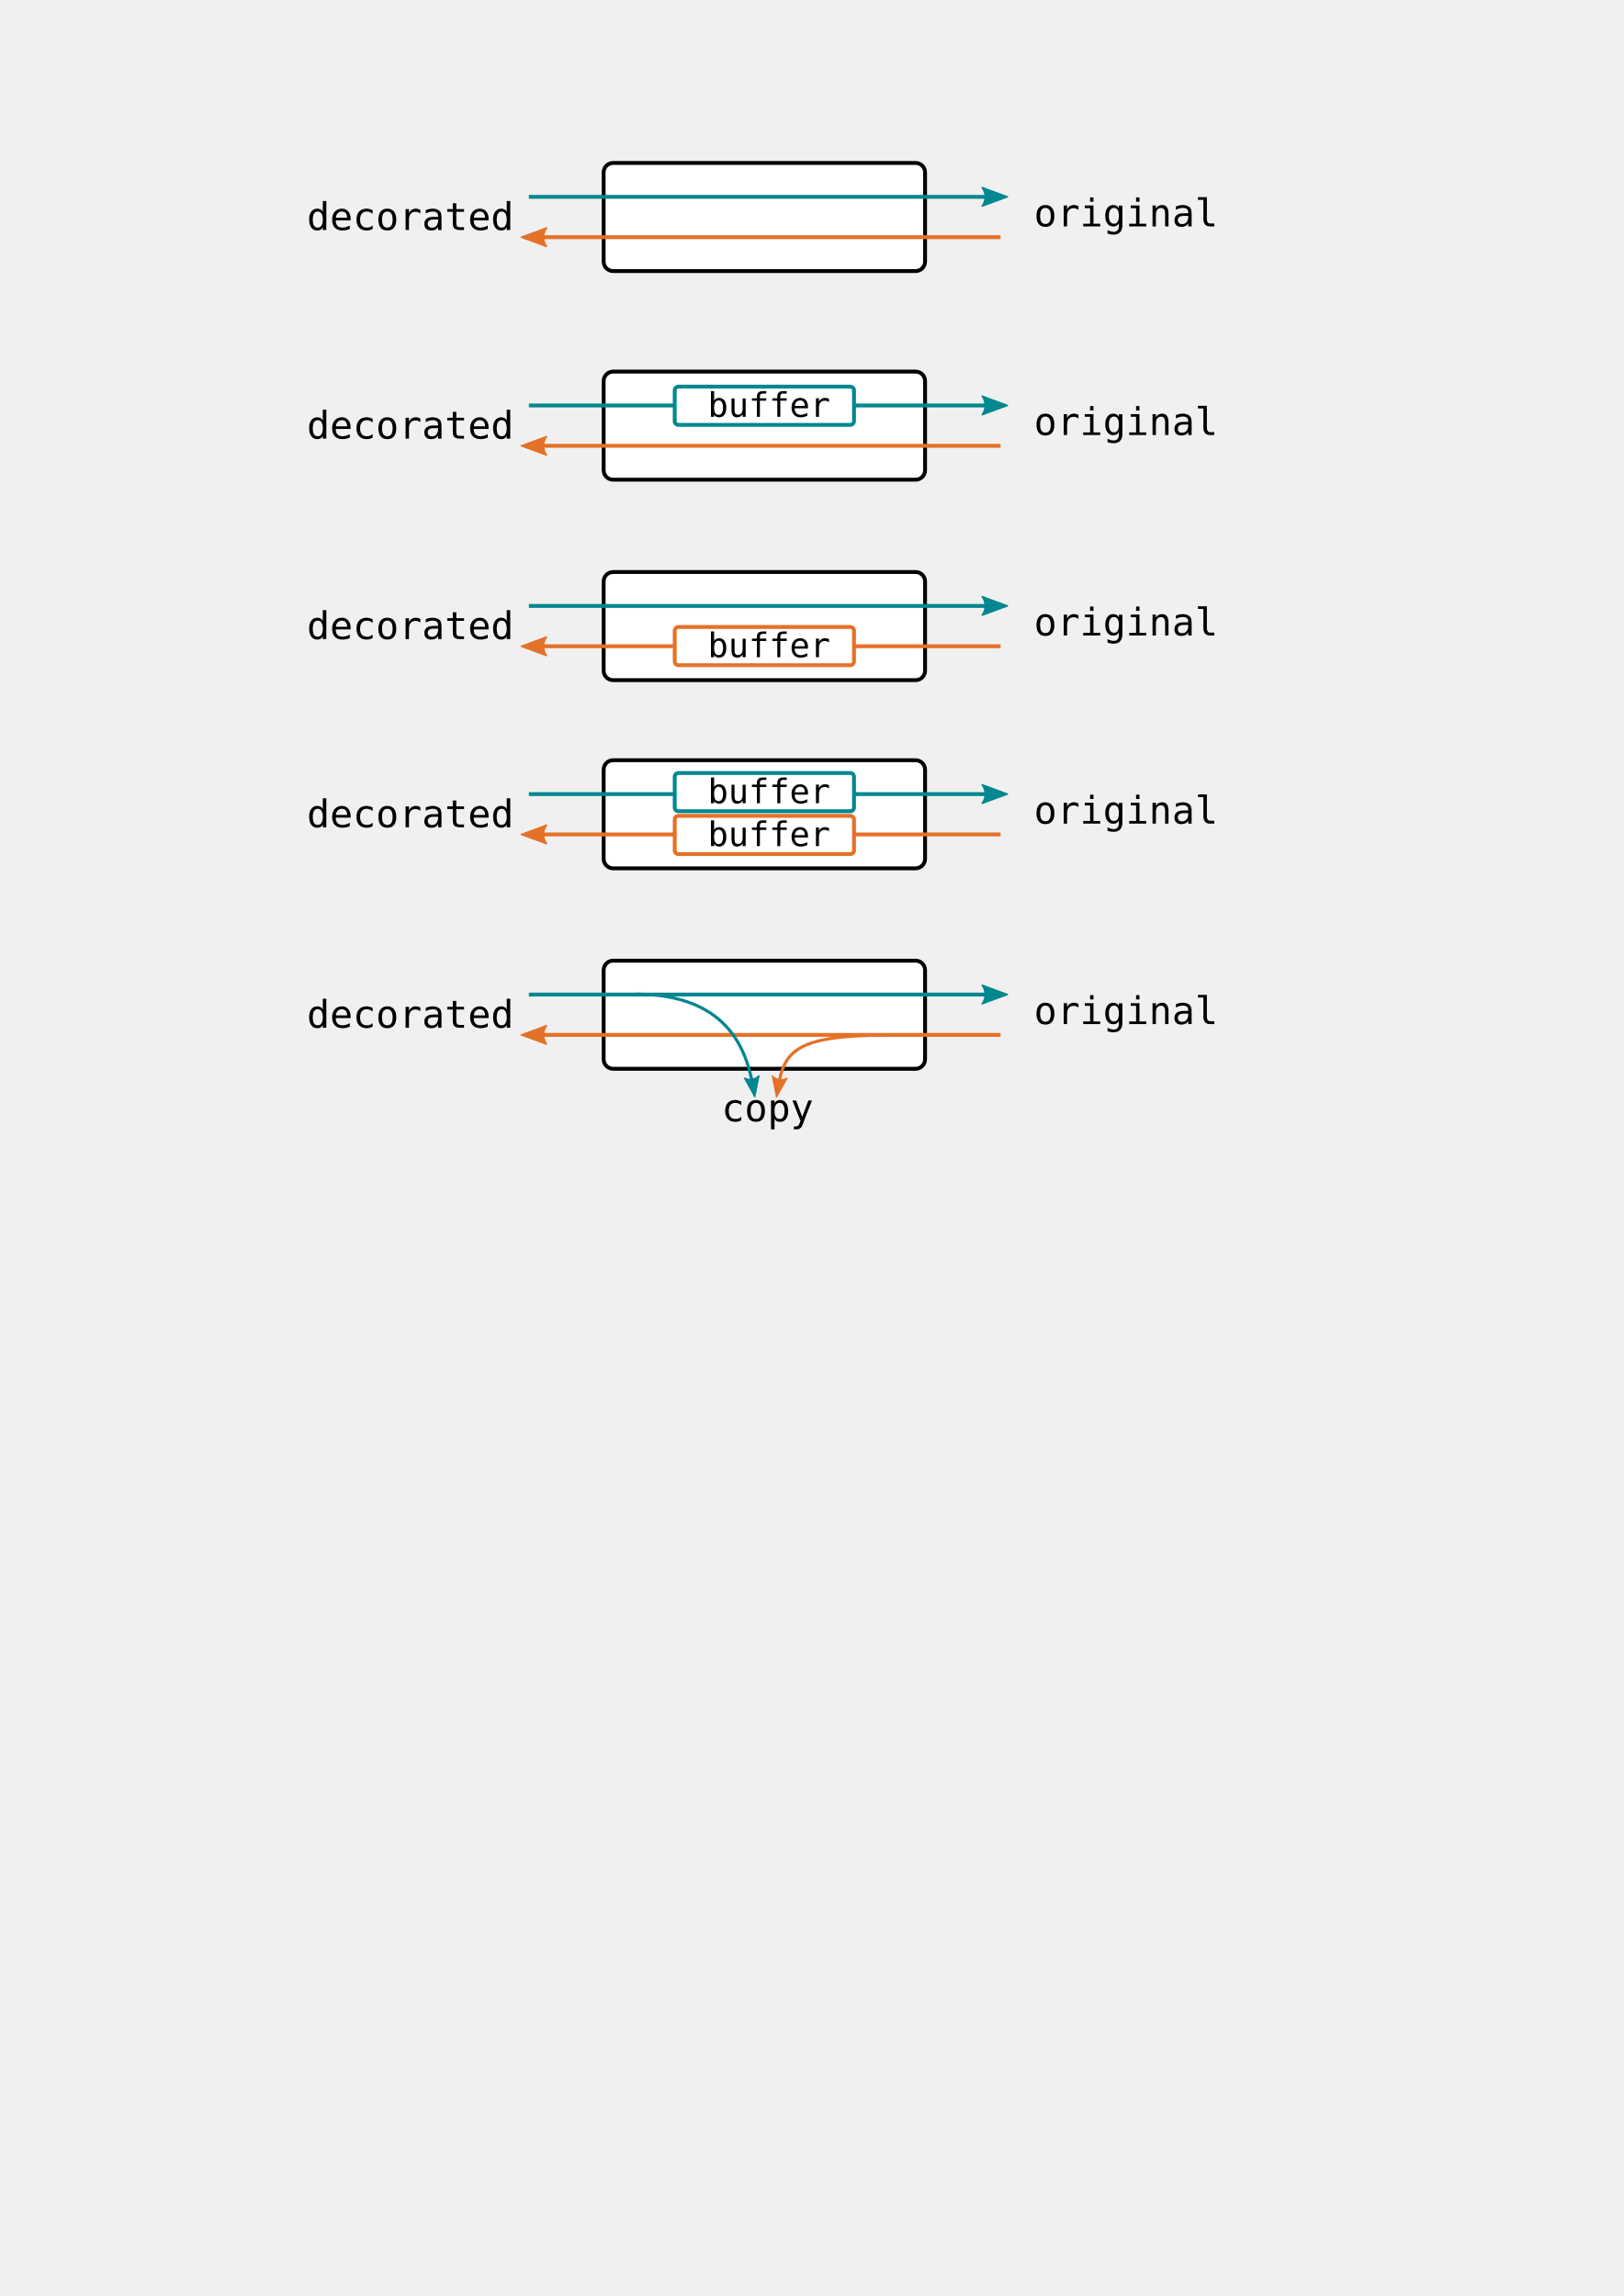
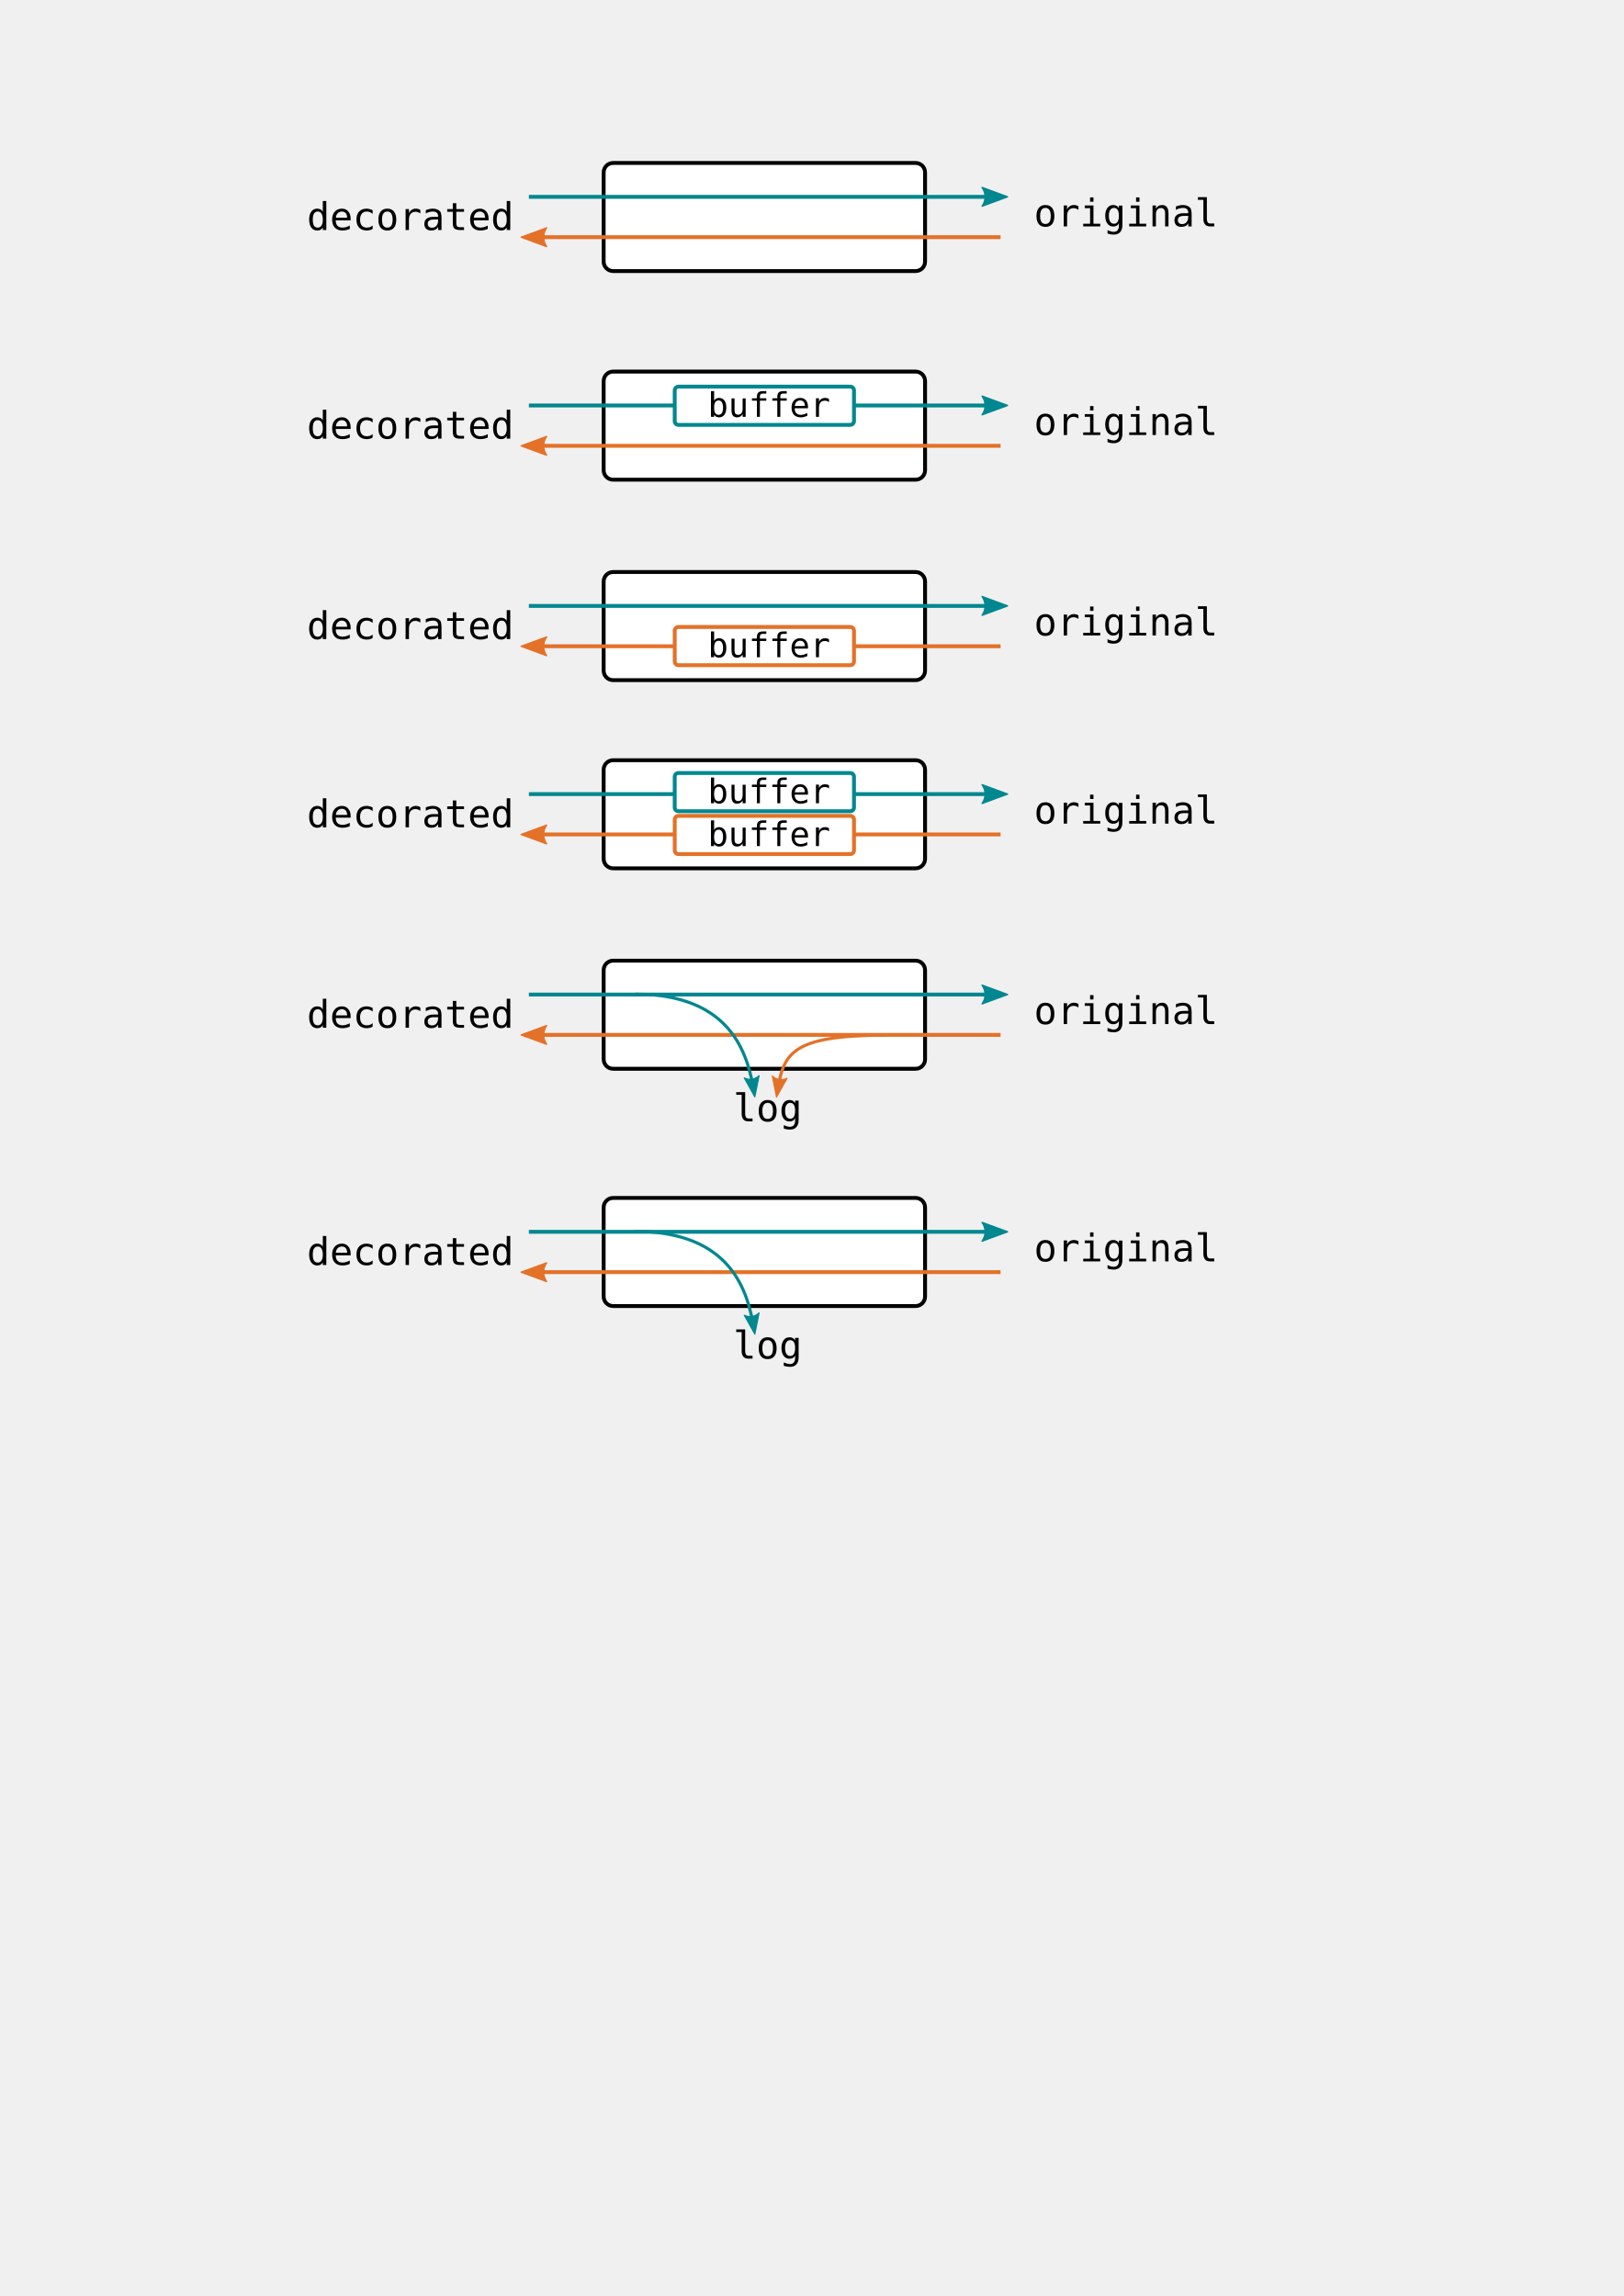
<svg xmlns="http://www.w3.org/2000/svg" xmlns:xlink="http://www.w3.org/1999/xlink" width="210mm" height="297mm" viewBox="0 0 210 297" version="1.1" id="svg8">
  <defs id="defs2">
+     <marker orient="auto" refY="0.0" refX="0.0" id="marker1209" style="overflow:visible;">
+       <path id="path1207" style="fill-rule:evenodd;stroke-width:0.625;stroke-linejoin:round;stroke:#00878f;stroke-opacity:1;fill:#00878f;fill-opacity:1" d="M 8.719,4.034 L -2.207,0.016 L 8.719,-4.002 C 6.973,-1.63 6.983,1.616 8.719,4.034 z " transform="scale(0.6) rotate(180) translate(0,0)" />
+     </marker>
+     <marker style="overflow:visible;" id="marker1133" refX="0.0" refY="0.0" orient="auto">
+       <path transform="scale(0.6) rotate(180) translate(0,0)" d="M 8.719,4.034 L -2.207,0.016 L 8.719,-4.002 C 6.973,-1.63 6.983,1.616 8.719,4.034 z " style="fill-rule:evenodd;stroke-width:0.625;stroke-linejoin:round;stroke:#e47128;stroke-opacity:1;fill:#e47128;fill-opacity:1" id="path1131" />
+     </marker>
+     <marker orient="auto" refY="0.0" refX="0.0" id="marker922" style="overflow:visible;">
+       <path id="path920" style="fill-rule:evenodd;stroke-width:0.625;stroke-linejoin:round;stroke:#00878f;stroke-opacity:1;fill:#00878f;fill-opacity:1" d="M 8.719,4.034 L -2.207,0.016 L 8.719,-4.002 C 6.973,-1.63 6.983,1.616 8.719,4.034 z " transform="scale(0.6) rotate(180) translate(0,0)" />
+     </marker>
    <marker style="overflow:visible;" id="marker3279" refX="0.0" refY="0.0" orient="auto">
      <path transform="scale(0.6) rotate(180) translate(0,0)" d="M 8.719,4.034 L -2.207,0.016 L 8.719,-4.002 C 6.973,-1.63 6.983,1.616 8.719,4.034 z " style="fill-rule:evenodd;stroke-width:0.625;stroke-linejoin:round;stroke:#00878f;stroke-opacity:1;fill:#00878f;fill-opacity:1" id="path3277" />
    </marker>
    <marker orient="auto" refY="0.0" refX="0.0" id="marker2337" style="overflow:visible;">
      <path id="path2335" style="fill-rule:evenodd;stroke-width:0.625;stroke-linejoin:round;stroke:#e47128;stroke-opacity:1;fill:#e47128;fill-opacity:1" d="M 8.719,4.034 L -2.207,0.016 L 8.719,-4.002 C 6.973,-1.63 6.983,1.616 8.719,4.034 z " transform="scale(0.6) rotate(180) translate(0,0)" />
    </marker>
    <marker orient="auto" refY="0.0" refX="0.0" id="Arrow2Send" style="overflow:visible;">
      <path id="path852" style="fill-rule:evenodd;stroke-width:0.625;stroke-linejoin:round;stroke:#e47128;stroke-opacity:1;fill:#e47128;fill-opacity:1" d="M 8.719,4.034 L -2.207,0.016 L 8.719,-4.002 C 6.973,-1.63 6.983,1.616 8.719,4.034 z " transform="scale(0.3) rotate(180) translate(-2.3,0)" />
    </marker>
    <marker orient="auto" refY="0.0" refX="0.0" id="marker2229" style="overflow:visible;">
      <path id="path2227" style="fill-rule:evenodd;stroke-width:0.625;stroke-linejoin:round;stroke:#e47128;stroke-opacity:1;fill:#e47128;fill-opacity:1" d="M 8.719,4.034 L -2.207,0.016 L 8.719,-4.002 C 6.973,-1.63 6.983,1.616 8.719,4.034 z " transform="scale(0.6) rotate(180) translate(0,0)" />
    </marker>
    <marker orient="auto" refY="0.0" refX="0.0" id="Arrow2Mend" style="overflow:visible;">
      <path id="path846" style="fill-rule:evenodd;stroke-width:0.625;stroke-linejoin:round;stroke:#00878f;stroke-opacity:1;fill:#00878f;fill-opacity:1" d="M 8.719,4.034 L -2.207,0.016 L 8.719,-4.002 C 6.973,-1.63 6.983,1.616 8.719,4.034 z " transform="scale(0.6) rotate(180) translate(0,0)" />
    </marker>
    <marker orient="auto" refY="0.0" refX="0.0" id="marker1109" style="overflow:visible;">
      <path id="path1107" style="fill-rule:evenodd;stroke-width:0.625;stroke-linejoin:round;stroke:#00878f;stroke-opacity:1;fill:#00878f;fill-opacity:1" d="M 8.719,4.034 L -2.207,0.016 L 8.719,-4.002 C 6.973,-1.63 6.983,1.616 8.719,4.034 z " transform="scale(1.1) rotate(180) translate(1,0)" />
    </marker>
    <marker orient="auto" refY="0.0" refX="0.0" id="Arrow2Lend" style="overflow:visible;">
      <path id="path840" style="fill-rule:evenodd;stroke-width:0.625;stroke-linejoin:round;stroke:#00878f;stroke-opacity:1;fill:#00878f;fill-opacity:1" d="M 8.719,4.034 L -2.207,0.016 L 8.719,-4.002 C 6.973,-1.63 6.983,1.616 8.719,4.034 z " transform="scale(1.1) rotate(180) translate(1,0)" />
    </marker>
    <marker orient="auto" refY="0" refX="0" id="Arrow2Mend-2" style="overflow:visible">
      <path id="path846-0" style="fill:#e47128;fill-opacity:1;fill-rule:evenodd;stroke:#e47128;stroke-width:0.625;stroke-linejoin:round;stroke-opacity:1" d="M 8.719,4.034 -2.207,0.016 8.719,-4.002 c -1.745,2.372 -1.735,5.617 -6e-7,8.035 z" transform="scale(-0.6)" />
    </marker>
  </defs>
  <g id="layer1">
    <g id="g1984">
      <rect ry="1.228" rx="1.228" y="21.079" x="78.073" height="13.985" width="41.57" id="rect815" style="opacity:1;fill:#ffffff;fill-opacity:1;fill-rule:nonzero;stroke:#000000;stroke-width:0.5;stroke-miterlimit:4;stroke-dasharray:none;stroke-opacity:1" />
      <g transform="translate(-0.9986949)" id="g1958">
        <path style="fill:none;fill-rule:evenodd;stroke:#00878f;stroke-width:0.5;stroke-linecap:butt;stroke-linejoin:miter;stroke-miterlimit:4;stroke-dasharray:none;stroke-opacity:1;marker-end:url(#Arrow2Mend)" d="m 69.4,25.463 h 61.238" id="path817" />
        <path style="fill:none;fill-rule:evenodd;stroke:#e47128;stroke-width:0.5;stroke-linecap:butt;stroke-linejoin:miter;stroke-miterlimit:4;stroke-dasharray:none;stroke-opacity:1;marker-end:url(#Arrow2Mend-2)" d="M 130.405,30.68 H 69.076" id="path817-3" />
      </g>
      <text id="text1924" y="29.753" x="39.688" style="font-style:normal;font-variant:normal;font-weight:normal;font-stretch:normal;font-size:8.467px;line-height:125%;font-family:Consolas;-inkscape-font-specification:Consolas;letter-spacing:0px;word-spacing:0px;fill:#000000;fill-opacity:1;stroke:none;stroke-width:0.265px;stroke-linecap:butt;stroke-linejoin:miter;stroke-opacity:1" xml:space="preserve">
        <tspan style="font-size:4.939px;stroke-width:0.265px" y="29.753" x="39.688" id="tspan1922">decorated</tspan>
      </text>
      <text id="text1924-1" y="29.283" x="133.728" style="font-style:normal;font-variant:normal;font-weight:normal;font-stretch:normal;font-size:8.467px;line-height:125%;font-family:Consolas;-inkscape-font-specification:Consolas;letter-spacing:0px;word-spacing:0px;fill:#000000;fill-opacity:1;stroke:none;stroke-width:0.265px;stroke-linecap:butt;stroke-linejoin:miter;stroke-opacity:1" xml:space="preserve">
        <tspan style="font-size:4.939px;stroke-width:0.265px" y="29.283" x="133.728" id="tspan1922-1">original</tspan>
      </text>
    </g>
    <use x="0" y="0" xlink:href="#g1984" id="use1988" transform="translate(0,26.9875)" width="100%" height="100%" />
    <g id="g1993" transform="translate(0,-3.303262)">
      <rect ry="0.483" rx="0.483" y="53.317" x="87.265" height="4.944" width="23.186" id="rect1968" style="opacity:1;fill:#ffffff;fill-opacity:1;fill-rule:nonzero;stroke:#00878f;stroke-width:0.5;stroke-miterlimit:4;stroke-dasharray:none;stroke-opacity:1" />
      <text id="text1972" y="57.228" x="91.548" style="font-style:normal;font-variant:normal;font-weight:normal;font-stretch:normal;font-size:4.386px;line-height:125%;font-family:Consolas;-inkscape-font-specification:Consolas;letter-spacing:0px;word-spacing:0px;fill:#000000;fill-opacity:1;stroke:none;stroke-width:0.265px;stroke-linecap:butt;stroke-linejoin:miter;stroke-opacity:1" xml:space="preserve">
        <tspan style="stroke-width:0.265px" y="57.228" x="91.548" id="tspan1970">buffer</tspan>
      </text>
    </g>
    <use x="0" y="0" xlink:href="#g1984" id="use1995" transform="translate(0,52.91667)" width="100%" height="100%" />
    <g transform="translate(0,27.78394)" id="g2003">
      <g id="g2008">
        <rect ry="0.483" rx="0.483" y="53.317" x="87.265" height="4.944" width="23.186" id="rect1997" style="opacity:1;fill:#ffffff;fill-opacity:1;fill-rule:nonzero;stroke:#e47128;stroke-width:0.5;stroke-miterlimit:4;stroke-dasharray:none;stroke-opacity:1" />
        <text id="text2001" y="57.228" x="91.548" style="font-style:normal;font-variant:normal;font-weight:normal;font-stretch:normal;font-size:4.386px;line-height:125%;font-family:Consolas;-inkscape-font-specification:Consolas;letter-spacing:0px;word-spacing:0px;fill:#000000;fill-opacity:1;stroke:none;stroke-width:0.265px;stroke-linecap:butt;stroke-linejoin:miter;stroke-opacity:1" xml:space="preserve">
          <tspan style="stroke-width:0.265px" y="57.228" x="91.548" id="tspan1999">buffer</tspan>
        </text>
      </g>
    </g>
    <use x="0" y="0" xlink:href="#g1984" id="use2116" transform="translate(0,77.25834)" width="100%" height="100%" />
    <use x="0" y="0" xlink:href="#g1993" id="use2118" transform="translate(0,49.9779)" width="100%" height="100%" />
    <use x="0" y="0" xlink:href="#g2003" id="use2120" transform="translate(0,24.43617)" width="100%" height="100%" />
    <use x="0" y="0" xlink:href="#g1984" id="use2122" transform="translate(0,103.1875)" width="100%" height="100%" />
-     <text xml:space="preserve" style="font-style:normal;font-variant:normal;font-weight:normal;font-stretch:normal;font-size:8.467px;line-height:125%;font-family:Consolas;-inkscape-font-specification:Consolas;letter-spacing:0px;word-spacing:0px;fill:#000000;fill-opacity:1;stroke:none;stroke-width:0.265px;stroke-linecap:butt;stroke-linejoin:miter;stroke-opacity:1" x="93.318" y="145.054" id="text2126">
-       <tspan id="tspan2124" x="93.318" y="145.054" style="font-size:4.939px;stroke-width:0.265px">copy</tspan>
+     <text xml:space="preserve" style="font-style:normal;font-variant:normal;font-weight:normal;font-stretch:normal;font-size:8.467px;line-height:125%;font-family:Consolas;-inkscape-font-specification:Consolas;letter-spacing:0px;word-spacing:0px;fill:#000000;fill-opacity:1;stroke:none;stroke-width:0.265px;stroke-linecap:butt;stroke-linejoin:miter;stroke-opacity:1" x="94.83" y="145.054" id="text2126">
+       <tspan id="tspan2124" x="94.83" y="145.054" style="font-size:4.939px;stroke-width:0.265px">log</tspan>
    </text>
    <path style="fill:none;fill-rule:evenodd;stroke:#e47128;stroke-width:0.4;stroke-linecap:butt;stroke-linejoin:miter;stroke-miterlimit:4;stroke-dasharray:none;stroke-opacity:1;marker-end:url(#marker2337)" d="m 114.54,133.906 c -12.353,0.036 -13.228,2.364 -14.03,7.49" id="path2128" />
    <path id="path3275" d="m 82.17,128.593 c 12.353,0.036 14.565,7.643 15.367,12.768" style="fill:none;fill-rule:evenodd;stroke:#00878f;stroke-width:0.4;stroke-linecap:butt;stroke-linejoin:miter;stroke-miterlimit:4;stroke-dasharray:none;stroke-opacity:1;marker-end:url(#marker3279)" />
+     <use height="100%" width="100%" transform="translate(0,133.8793)" id="use1121" xlink:href="#g1984" y="0" x="0" />
+     <text id="text1125" y="175.745" x="94.83" style="font-style:normal;font-variant:normal;font-weight:normal;font-stretch:normal;font-size:8.467px;line-height:125%;font-family:Consolas;-inkscape-font-specification:Consolas;letter-spacing:0px;word-spacing:0px;fill:#000000;fill-opacity:1;stroke:none;stroke-width:0.265px;stroke-linecap:butt;stroke-linejoin:miter;stroke-opacity:1" xml:space="preserve">
+       <tspan style="font-size:4.939px;stroke-width:0.265px" y="175.745" x="94.83" id="tspan1123">log</tspan>
+     </text>
+     <path style="fill:none;fill-rule:evenodd;stroke:#00878f;stroke-width:0.4;stroke-linecap:butt;stroke-linejoin:miter;stroke-miterlimit:4;stroke-dasharray:none;stroke-opacity:1;marker-end:url(#marker1209)" d="m 82.17,159.285 c 12.353,0.036 14.565,7.643 15.367,12.768" id="path1129" />
  </g>
</svg>
